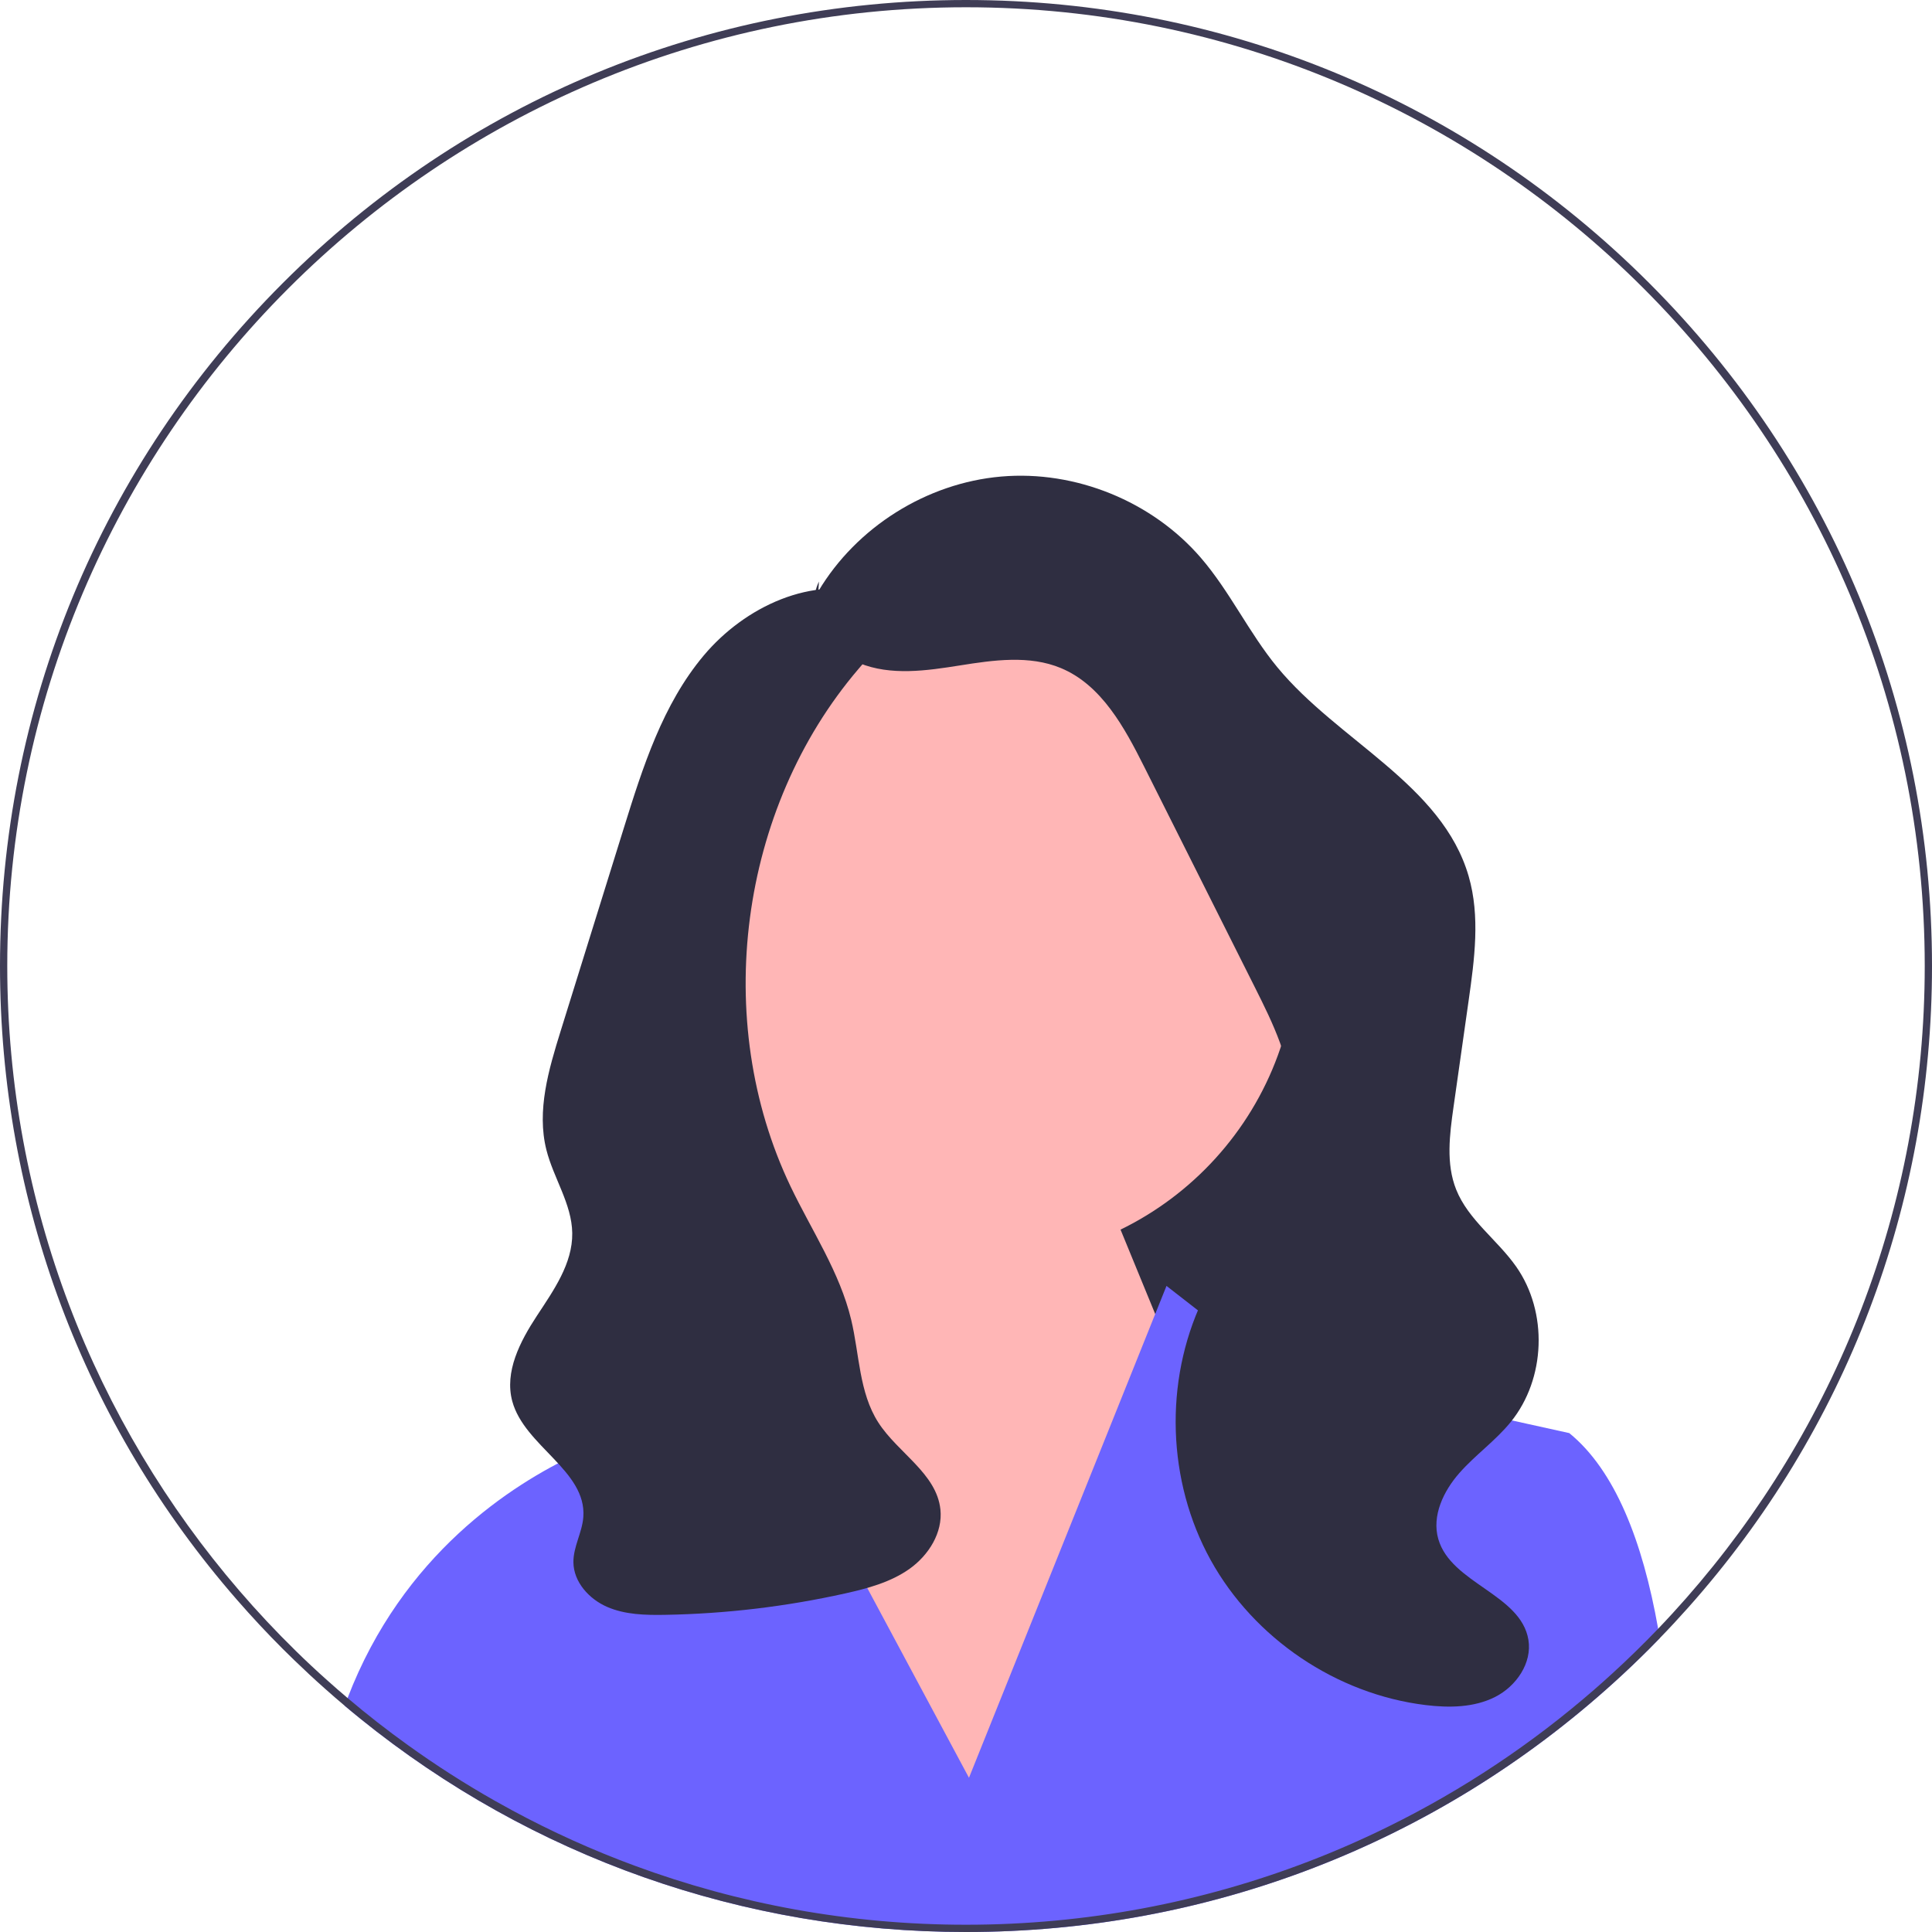
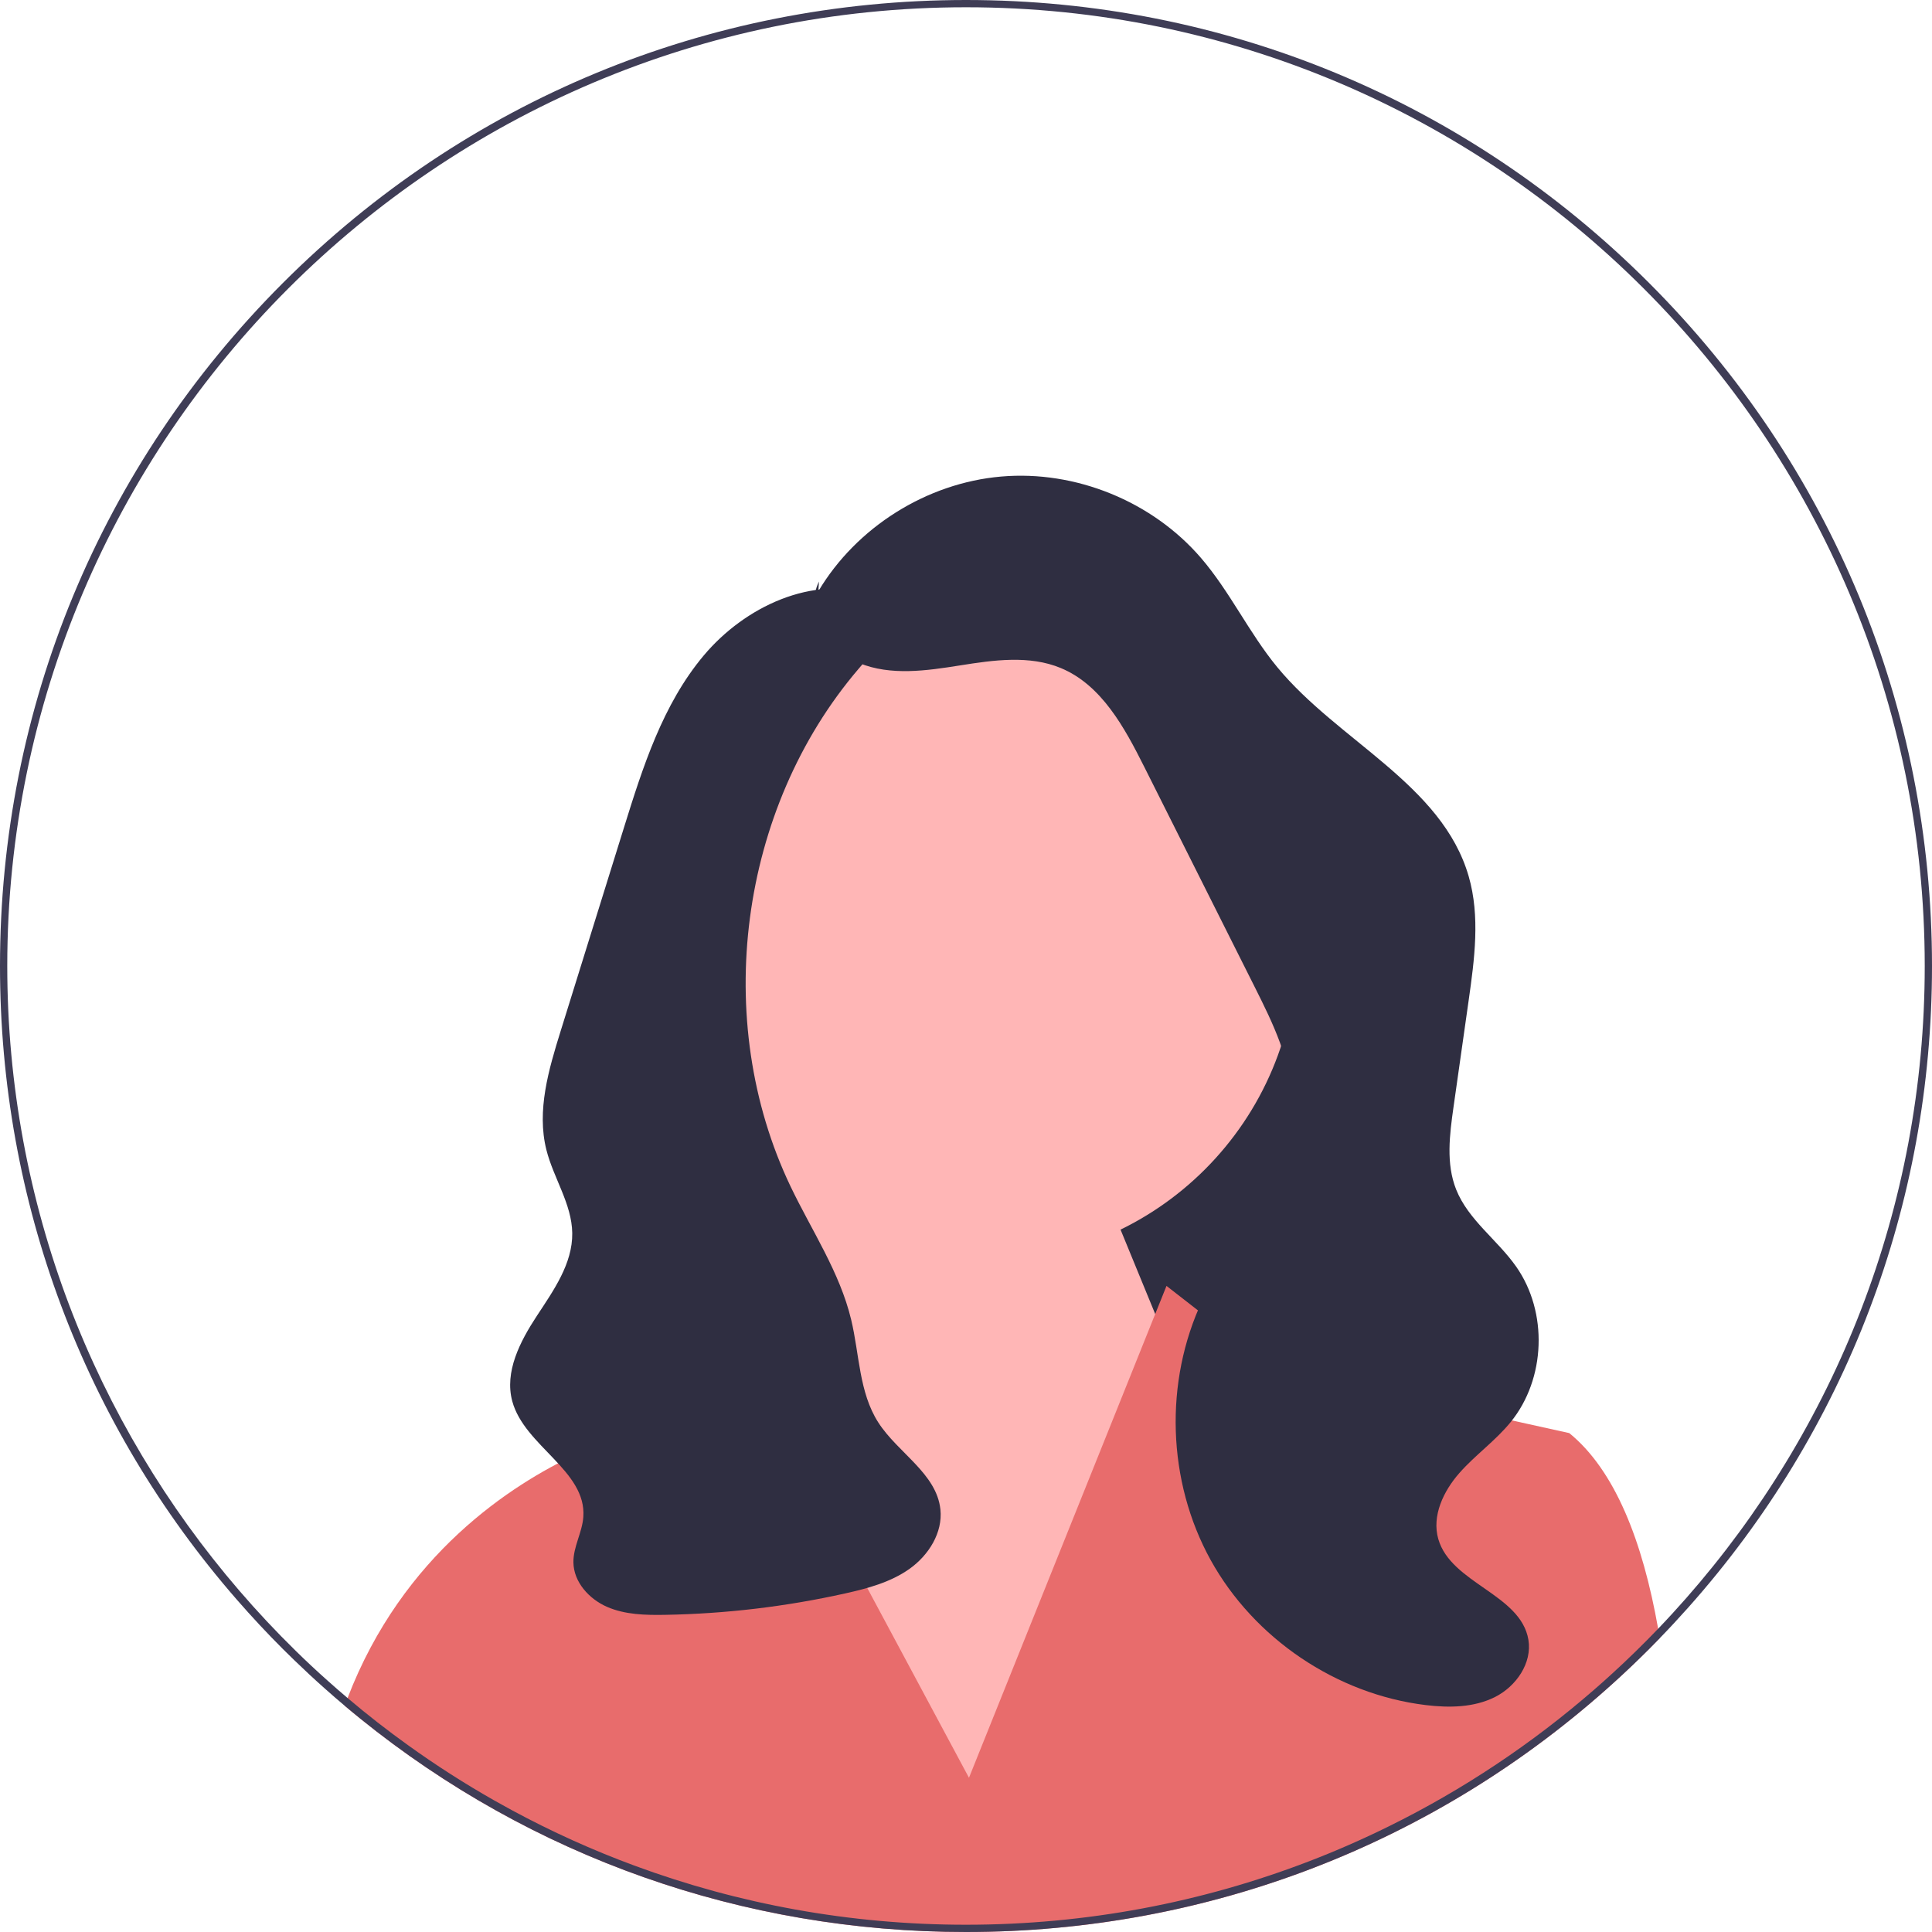
<svg xmlns="http://www.w3.org/2000/svg" width="532" height="532" viewBox="0 0 532 532">
  <polygon points="379.19 379.05 246.19 379.05 246.19 199.05 361.19 262.05 379.19 379.05" fill="#2f2e41" />
  <circle cx="270.76" cy="260.932" r="86.349" fill="#ffb6b6" />
  <polygon points="221.19 360.05 217.289 320.616 295.19 306.05 341.19 418.05 261.19 510.05 204.19 398.05 221.19 360.05" fill="#ffb6b6" />
-   <path d="m457.04,451.09c-.97,1.01-1.96,2.01-2.95,3-3.14,3.14-6.34,6.19-9.61,9.15-49,44.44-111.87,68.76-178.48,68.76-61.41,0-119.64-20.67-166.75-58.72-.03-.02-.05-.04-.08-.07-1.43-1.15-2.84-2.32-4.25-3.51.25-.72.52-1.43.79-2.13,15.15-39.47,45.07-58.78,63.23-67.23,9-4.19,15.11-5.72,15.11-5.72l21.32-38.4,15.01,28,11.06,20.64,45.38,84.67,39.15-97.48,12.13-30.22,3.11-7.74,14.79,11.51,14,10.89,28.19,6.22,22.87,5.05,31.06,6.86c12.56,10.23,20.2,29.69,24.47,53.87.16.86.31,1.73.45,2.6Z" fill="#6c63ff" />
+   <path d="m457.04,451.09c-.97,1.01-1.96,2.01-2.95,3-3.14,3.14-6.34,6.19-9.61,9.15-49,44.44-111.87,68.76-178.48,68.76-61.41,0-119.64-20.67-166.75-58.72-.03-.02-.05-.04-.08-.07-1.43-1.15-2.84-2.32-4.25-3.51.25-.72.52-1.43.79-2.13,15.15-39.47,45.07-58.78,63.23-67.23,9-4.19,15.11-5.72,15.11-5.72l21.32-38.4,15.01,28,11.06,20.64,45.38,84.67,39.15-97.48,12.13-30.22,3.11-7.74,14.79,11.51,14,10.89,28.19,6.22,22.87,5.05,31.06,6.86c12.56,10.23,20.2,29.69,24.47,53.87.16.86.31,1.73.45,2.6Z" fill="#e86c6c" />
  <path d="m225.339,162.803c10.518-17.668,29.836-29.79,50.32-31.577,20.484-1.787,41.609,6.808,55.027,22.388,7.996,9.284,13.239,20.655,21.033,30.109,16.772,20.346,45.372,32.242,52.699,57.571,3.197,11.053,1.604,22.853-.014,34.245-1.387,9.764-2.773,19.528-4.16,29.292-1.079,7.599-2.114,15.609.735,22.736,3.343,8.361,11.342,13.837,16.515,21.207,8.801,12.542,8.157,30.904-1.5,42.798-4.188,5.158-9.74,9.049-14.131,14.036s-7.648,11.806-5.809,18.191c3.523,12.231,22.705,15.164,24.808,27.718,1.076,6.418-3.357,12.828-9.166,15.762s-12.646,3.02-19.106,2.235c-24.553-2.984-47.287-18.326-59.242-39.98-11.955-21.653-12.825-49.066-2.268-71.434,8.67-18.371,24.785-34.606,24.61-54.919-.096-11.067-5.172-21.403-10.135-31.295-10.159-20.246-20.319-40.492-30.478-60.737-5.442-10.845-11.757-22.532-22.961-27.191-8.659-3.601-18.483-2.204-27.744-.731s-19.072,2.906-27.756-.632-15.246-14.05-11.109-22.465" fill="#2f2e41" />
  <path d="m240.471,163.726c-16.683-5.491-35.397,3.324-46.691,16.774-11.294,13.45-16.773,30.706-21.992,47.476-2.99,9.606-5.979,19.212-8.969,28.817-2.812,9.036-5.625,18.072-8.437,27.109-3.308,10.629-6.643,21.921-3.928,32.716,1.963,7.805,7.013,14.891,7.121,22.938.114,8.406-5.15,15.785-9.764,22.813-4.613,7.028-8.943,15.377-6.746,23.491,3.343,12.342,20.502,19.126,19.561,31.877-.314,4.256-2.775,8.192-2.73,12.459.057,5.429,4.307,10.12,9.287,12.283,4.98,2.163,10.582,2.281,16.01,2.185,16.651-.293,33.273-2.27,49.528-5.892,6.254-1.394,12.614-3.103,17.82-6.838s9.089-9.924,8.412-16.296c-1.056-9.929-11.731-15.561-17.118-23.968-5.291-8.257-5.169-18.72-7.45-28.258-3.136-13.108-10.88-24.552-16.694-36.712-21.857-45.716-14.206-103.987,18.712-142.511,2.911-3.406,6.09-6.833,7.305-11.145,1.214-4.313-.351-9.807-4.57-11.316" fill="#2f2e41" />
  <path d="m454.09,77.91C403.85,27.67,337.05,0,266,0S128.15,27.67,77.91,77.91C27.67,128.15,0,194.95,0,266c0,64.85,23.05,126.16,65.29,174.57,4.03,4.63,8.24,9.14,12.62,13.52,1.03,1.03,2.07,2.06,3.12,3.06,2.8,2.71,5.65,5.36,8.55,7.93,1.76,1.57,3.54,3.11,5.34,4.62,1.41,1.19,2.82,2.36,4.25,3.51.03.03.05.05.08.07,47.11,38.05,105.34,58.72,166.75,58.72,66.61,0,129.48-24.32,178.48-68.76,3.27-2.96,6.47-6.01,9.61-9.15.99-.99,1.98-1.99,2.95-3,2.7-2.78,5.32-5.61,7.88-8.48,43.37-48.72,67.08-110.84,67.08-176.61,0-71.05-27.67-137.85-77.91-188.09Zm10.18,362.21c-2.5,2.84-5.06,5.64-7.68,8.37-4.08,4.25-8.29,8.37-12.64,12.34-1.65,1.52-3.32,3-5.01,4.47-17.07,14.85-36.07,27.53-56.56,37.63-7.19,3.55-14.56,6.78-22.1,9.67-29.29,11.24-61.08,17.4-94.28,17.4-32.04,0-62.76-5.74-91.19-16.24-11.67-4.3-22.95-9.41-33.78-15.26-1.59-.86-3.17-1.73-4.74-2.62-8.26-4.68-16.25-9.79-23.92-15.31-5.73-4.11-11.29-8.44-16.66-13-1.88-1.59-3.74-3.2-5.57-4.85-2.98-2.65-5.9-5.38-8.75-8.18-5.4-5.29-10.56-10.8-15.49-16.53C26.09,391.77,2,331.65,2,266,2,120.43,120.43,2,266,2s264,118.43,264,264c0,66.66-24.83,127.62-65.73,174.12Z" fill="#3f3d56" />
</svg>
